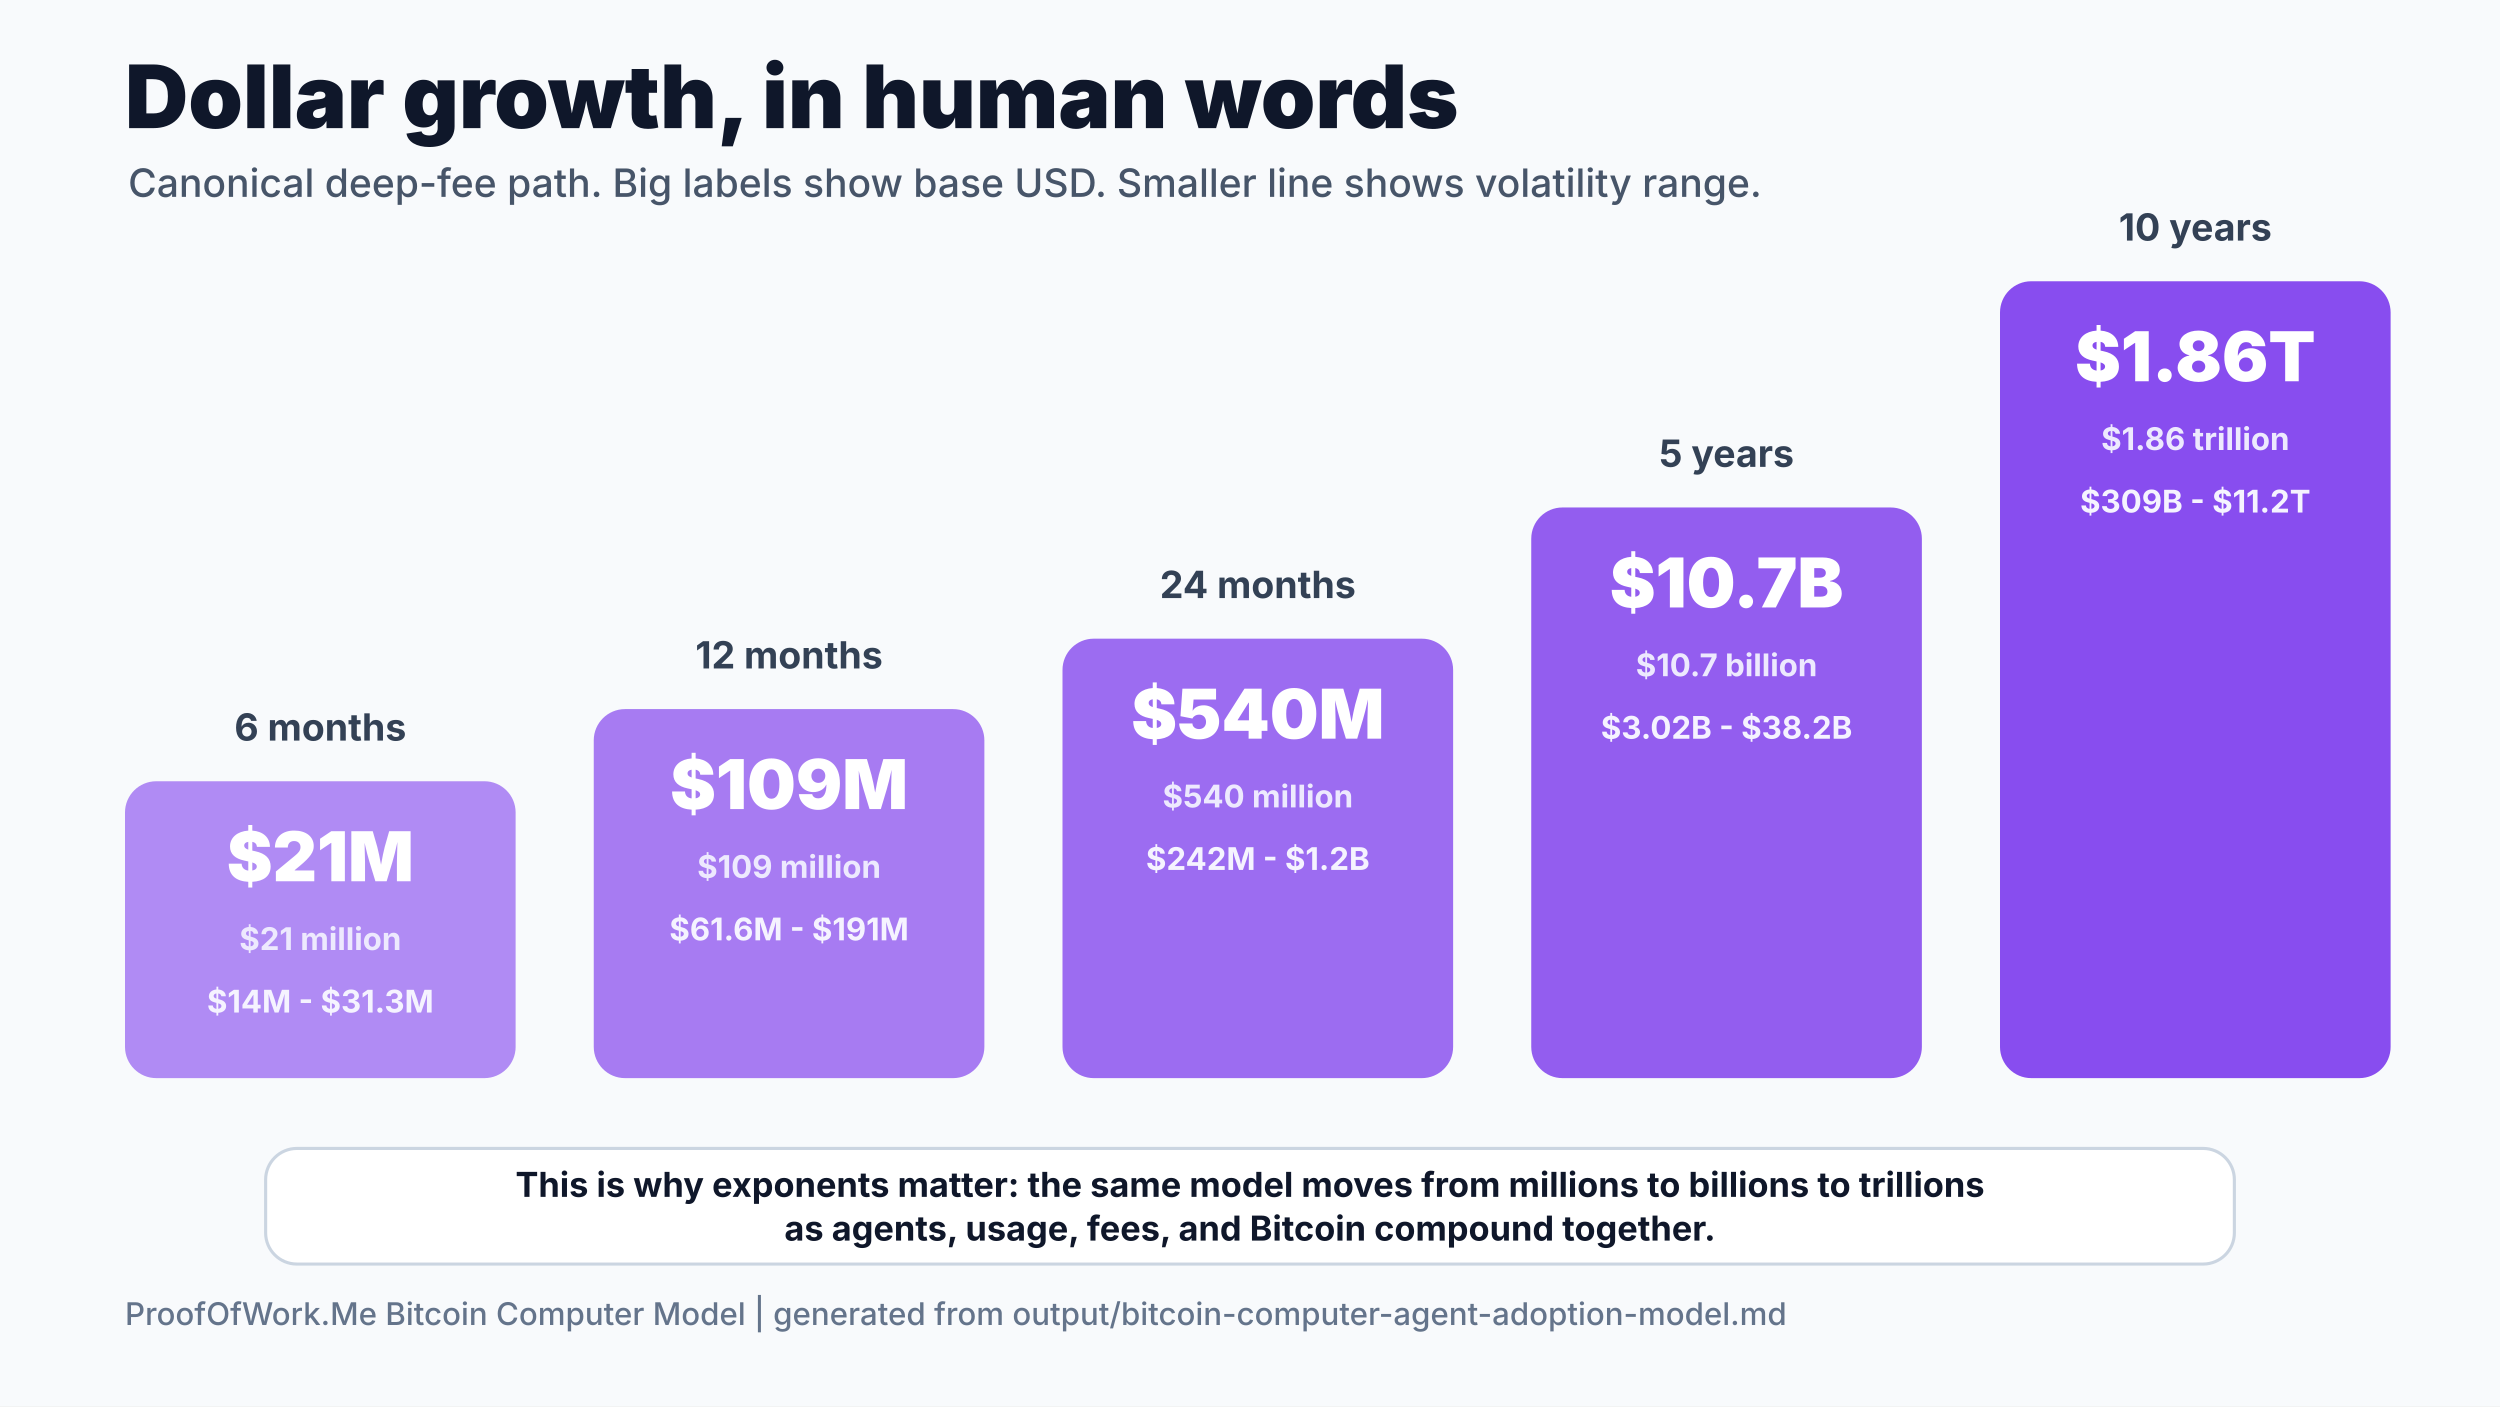
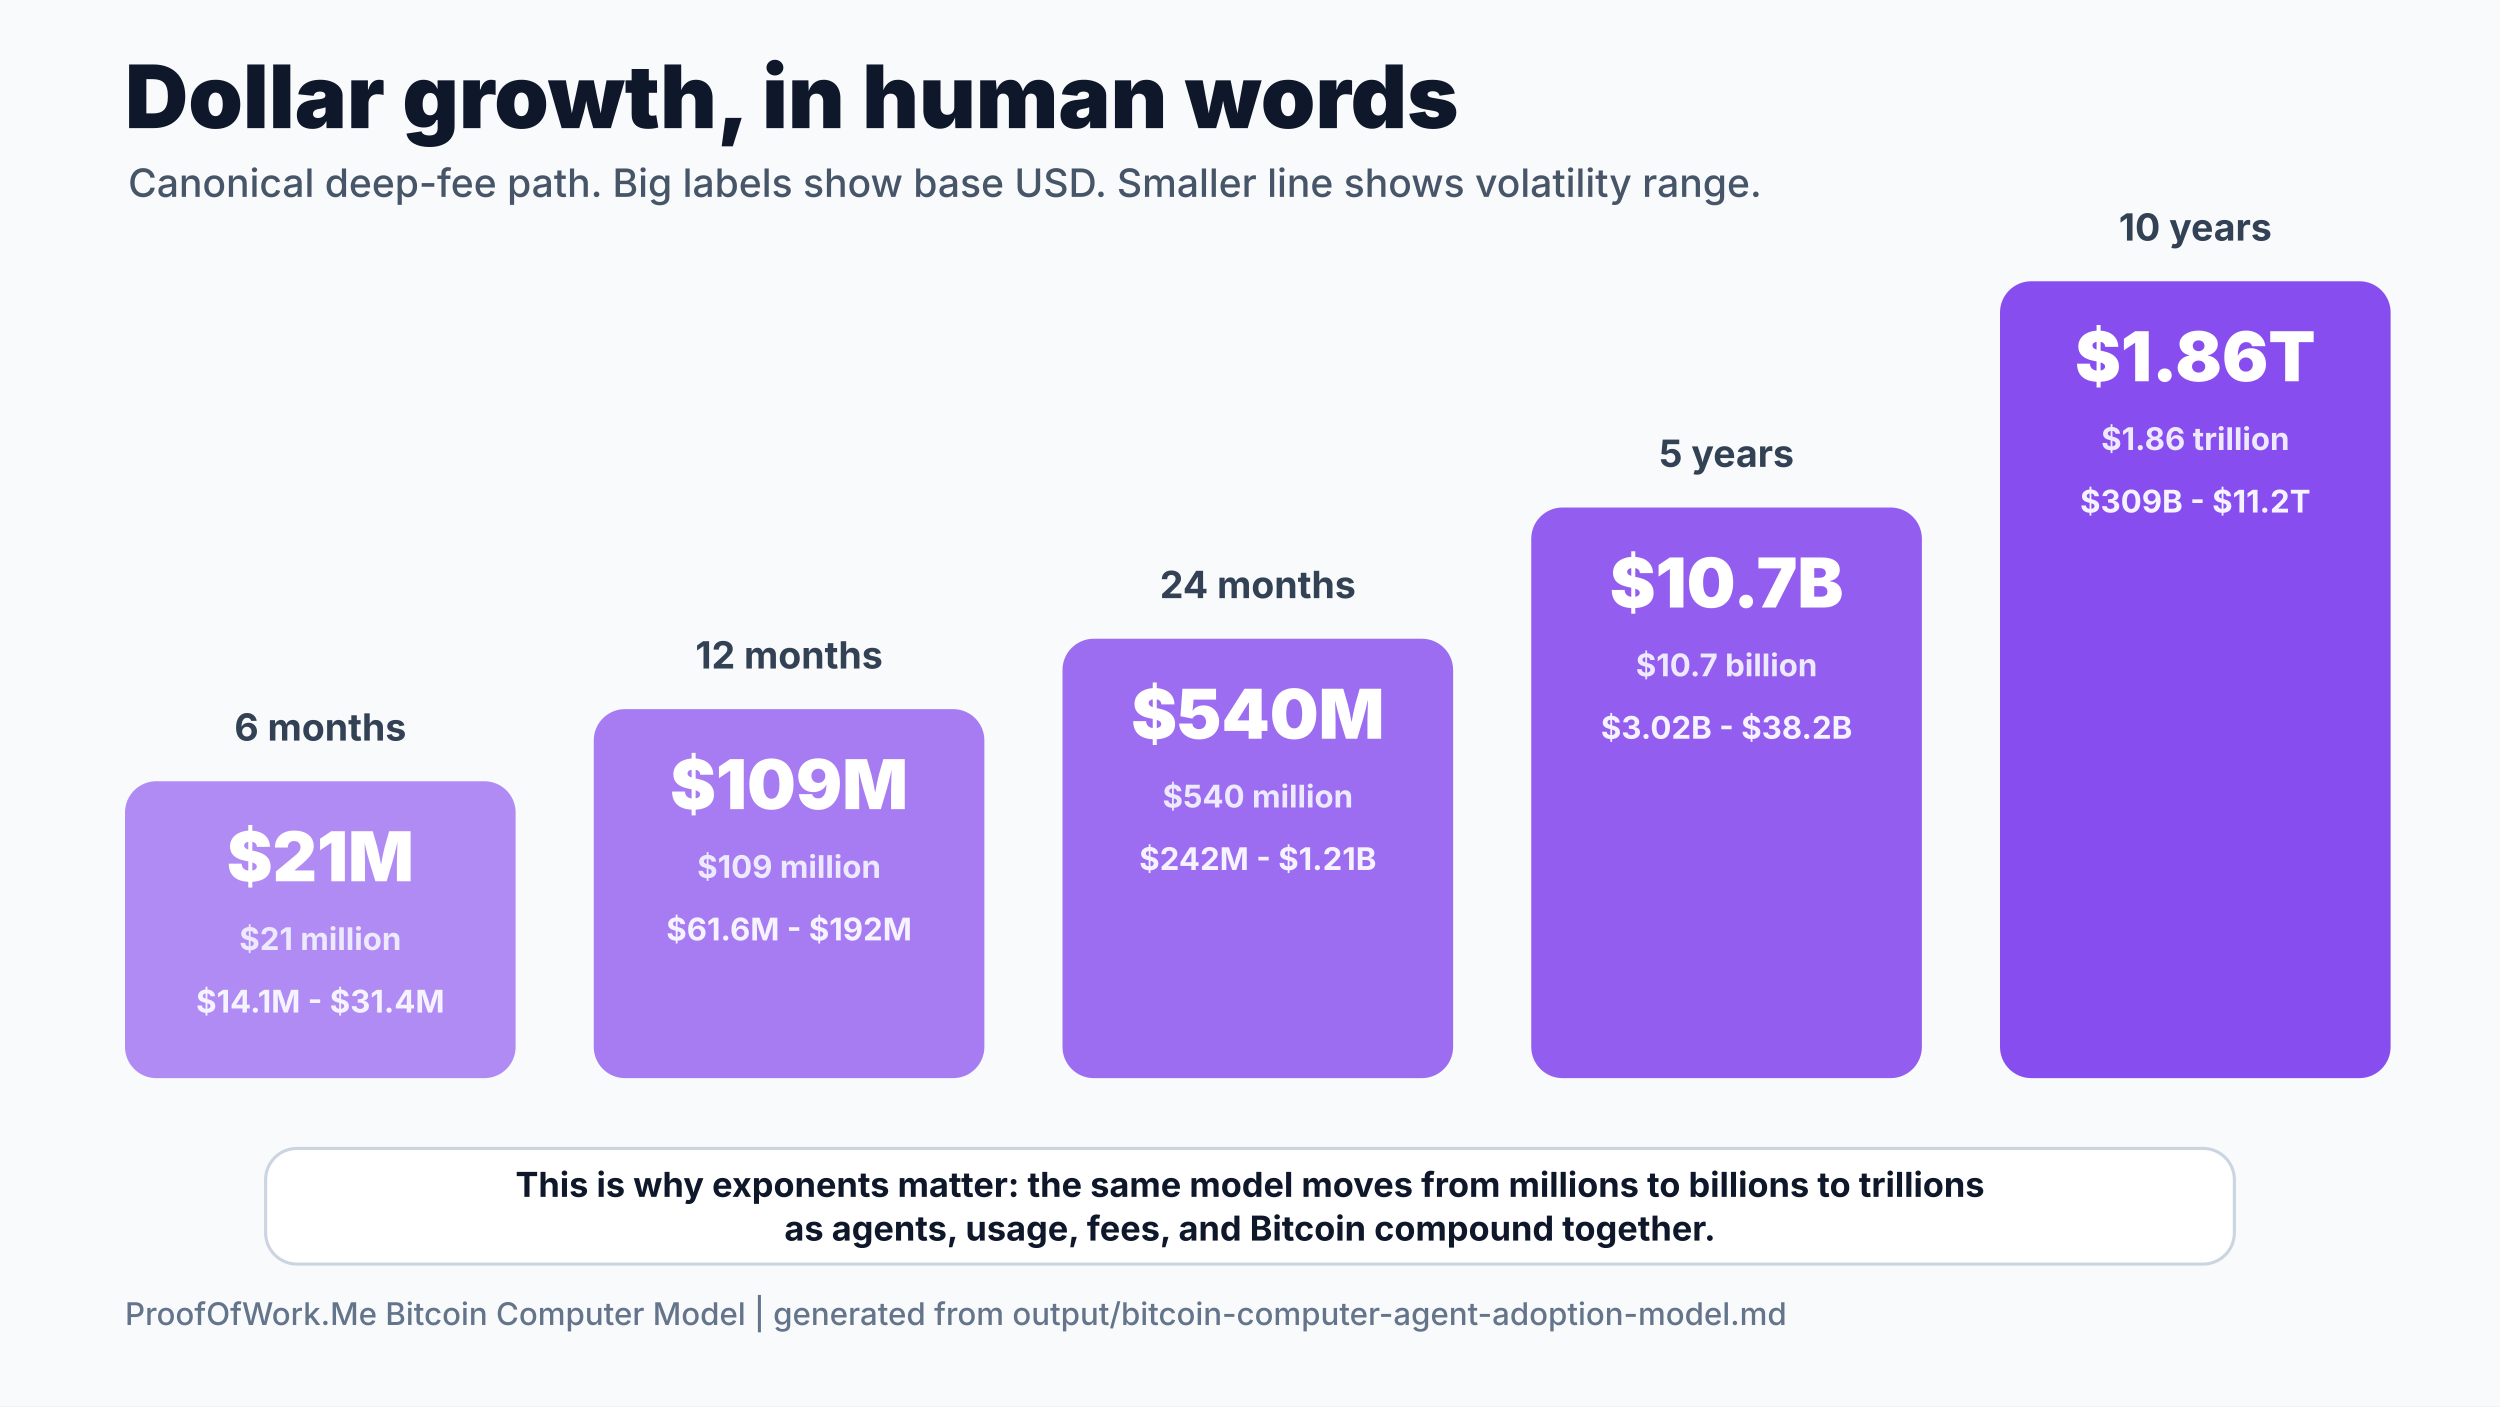
<svg xmlns="http://www.w3.org/2000/svg" width="1600" height="900" viewBox="0 0 1600 900">
  <rect width="1600" height="900" fill="#f8fafc" />
  <text x="80" y="82" text-anchor="start" font-family="Inter, ui-sans-serif, system-ui, -apple-system, BlinkMacSystemFont, Segoe UI, sans-serif" font-size="56" font-weight="850" fill="#0f172a">Dollar growth, in human words</text>
  <text x="82" y="126" text-anchor="start" font-family="Inter, ui-sans-serif, system-ui, -apple-system, BlinkMacSystemFont, Segoe UI, sans-serif" font-size="25" font-weight="500" fill="#475569">Canonical deep-fee path. Big labels show base USD. Smaller line shows volatility range.</text>
  <rect x="80" y="500" width="250" height="190" rx="20" fill="#7c3aed" opacity="0.58" />
  <text x="205" y="474" text-anchor="middle" font-family="Inter, ui-sans-serif, system-ui, -apple-system, BlinkMacSystemFont, Segoe UI, sans-serif" font-size="24" font-weight="750" fill="#334155">6 months</text>
  <text x="205" y="564" text-anchor="middle" font-family="Inter, ui-sans-serif, system-ui, -apple-system, BlinkMacSystemFont, Segoe UI, sans-serif" font-size="44" font-weight="900" fill="#ffffff">$21M</text>
  <text x="205" y="608" text-anchor="middle" font-family="Inter, ui-sans-serif, system-ui, -apple-system, BlinkMacSystemFont, Segoe UI, sans-serif" font-size="20" font-weight="650" fill="#ede9fe">$21 million</text>
-   <text x="205" y="648" text-anchor="middle" font-family="Inter, ui-sans-serif, system-ui, -apple-system, BlinkMacSystemFont, Segoe UI, sans-serif" font-size="20" font-weight="650" fill="#f5f3ff">$14M - $31.3M</text>
-   <rect x="380" y="453.821" width="250" height="236.179" rx="20" fill="#7c3aed" opacity="0.66" />
-   <text x="505" y="427.821" text-anchor="middle" font-family="Inter, ui-sans-serif, system-ui, -apple-system, BlinkMacSystemFont, Segoe UI, sans-serif" font-size="24" font-weight="750" fill="#334155">12 months</text>
-   <text x="505" y="517.821" text-anchor="middle" font-family="Inter, ui-sans-serif, system-ui, -apple-system, BlinkMacSystemFont, Segoe UI, sans-serif" font-size="44" font-weight="900" fill="#ffffff">$109M</text>
-   <text x="505" y="561.821" text-anchor="middle" font-family="Inter, ui-sans-serif, system-ui, -apple-system, BlinkMacSystemFont, Segoe UI, sans-serif" font-size="20" font-weight="650" fill="#ede9fe">$109 million</text>
-   <text x="505" y="601.821" text-anchor="middle" font-family="Inter, ui-sans-serif, system-ui, -apple-system, BlinkMacSystemFont, Segoe UI, sans-serif" font-size="20" font-weight="650" fill="#f5f3ff">$61.6M - $191M</text>
-   <rect x="680" y="408.754" width="250" height="281.246" rx="20" fill="#7c3aed" opacity="0.74" />
-   <text x="805" y="382.754" text-anchor="middle" font-family="Inter, ui-sans-serif, system-ui, -apple-system, BlinkMacSystemFont, Segoe UI, sans-serif" font-size="24" font-weight="750" fill="#334155">24 months</text>
-   <text x="805" y="472.754" text-anchor="middle" font-family="Inter, ui-sans-serif, system-ui, -apple-system, BlinkMacSystemFont, Segoe UI, sans-serif" font-size="44" font-weight="900" fill="#ffffff">$540M</text>
-   <text x="805" y="516.754" text-anchor="middle" font-family="Inter, ui-sans-serif, system-ui, -apple-system, BlinkMacSystemFont, Segoe UI, sans-serif" font-size="20" font-weight="650" fill="#ede9fe">$540 million</text>
-   <text x="805" y="556.754" text-anchor="middle" font-family="Inter, ui-sans-serif, system-ui, -apple-system, BlinkMacSystemFont, Segoe UI, sans-serif" font-size="20" font-weight="650" fill="#f5f3ff">$242M - $1.2B</text>
-   <rect x="980" y="324.782" width="250" height="365.218" rx="20" fill="#7c3aed" opacity="0.82" />
-   <text x="1105" y="298.782" text-anchor="middle" font-family="Inter, ui-sans-serif, system-ui, -apple-system, BlinkMacSystemFont, Segoe UI, sans-serif" font-size="24" font-weight="750" fill="#334155">5 years</text>
-   <text x="1105" y="388.782" text-anchor="middle" font-family="Inter, ui-sans-serif, system-ui, -apple-system, BlinkMacSystemFont, Segoe UI, sans-serif" font-size="44" font-weight="900" fill="#ffffff">$10.7B</text>
-   <text x="1105" y="432.782" text-anchor="middle" font-family="Inter, ui-sans-serif, system-ui, -apple-system, BlinkMacSystemFont, Segoe UI, sans-serif" font-size="20" font-weight="650" fill="#ede9fe">$10.7 billion</text>
-   <text x="1105" y="472.782" text-anchor="middle" font-family="Inter, ui-sans-serif, system-ui, -apple-system, BlinkMacSystemFont, Segoe UI, sans-serif" font-size="20" font-weight="650" fill="#f5f3ff">$3.02B - $38.2B</text>
+   <text x="205" y="648" text-anchor="middle" font-family="Inter, ui-sans-serif, system-ui, -apple-system, BlinkMacSystemFont, Segoe UI, sans-serif" font-size="20" font-weight="650" fill="#f5f3ff">$14.1M - $31.4M</text>
+   <rect x="380" y="453.839" width="250" height="236.161" rx="20" fill="#7c3aed" opacity="0.66" />
+   <text x="505" y="427.839" text-anchor="middle" font-family="Inter, ui-sans-serif, system-ui, -apple-system, BlinkMacSystemFont, Segoe UI, sans-serif" font-size="24" font-weight="750" fill="#334155">12 months</text>
+   <text x="505" y="517.839" text-anchor="middle" font-family="Inter, ui-sans-serif, system-ui, -apple-system, BlinkMacSystemFont, Segoe UI, sans-serif" font-size="44" font-weight="900" fill="#ffffff">$109M</text>
+   <text x="505" y="561.839" text-anchor="middle" font-family="Inter, ui-sans-serif, system-ui, -apple-system, BlinkMacSystemFont, Segoe UI, sans-serif" font-size="20" font-weight="650" fill="#ede9fe">$109 million</text>
+   <text x="505" y="601.839" text-anchor="middle" font-family="Inter, ui-sans-serif, system-ui, -apple-system, BlinkMacSystemFont, Segoe UI, sans-serif" font-size="20" font-weight="650" fill="#f5f3ff">$61.6M - $192M</text>
+   <rect x="680" y="408.796" width="250" height="281.204" rx="20" fill="#7c3aed" opacity="0.74" />
+   <text x="805" y="382.796" text-anchor="middle" font-family="Inter, ui-sans-serif, system-ui, -apple-system, BlinkMacSystemFont, Segoe UI, sans-serif" font-size="24" font-weight="750" fill="#334155">24 months</text>
+   <text x="805" y="472.796" text-anchor="middle" font-family="Inter, ui-sans-serif, system-ui, -apple-system, BlinkMacSystemFont, Segoe UI, sans-serif" font-size="44" font-weight="900" fill="#ffffff">$540M</text>
+   <text x="805" y="516.796" text-anchor="middle" font-family="Inter, ui-sans-serif, system-ui, -apple-system, BlinkMacSystemFont, Segoe UI, sans-serif" font-size="20" font-weight="650" fill="#ede9fe">$540 million</text>
+   <text x="805" y="556.796" text-anchor="middle" font-family="Inter, ui-sans-serif, system-ui, -apple-system, BlinkMacSystemFont, Segoe UI, sans-serif" font-size="20" font-weight="650" fill="#f5f3ff">$242M - $1.21B</text>
+   <rect x="980" y="324.81" width="250" height="365.19" rx="20" fill="#7c3aed" opacity="0.82" />
+   <text x="1105" y="298.81" text-anchor="middle" font-family="Inter, ui-sans-serif, system-ui, -apple-system, BlinkMacSystemFont, Segoe UI, sans-serif" font-size="24" font-weight="750" fill="#334155">5 years</text>
+   <text x="1105" y="388.81" text-anchor="middle" font-family="Inter, ui-sans-serif, system-ui, -apple-system, BlinkMacSystemFont, Segoe UI, sans-serif" font-size="44" font-weight="900" fill="#ffffff">$10.7B</text>
+   <text x="1105" y="432.81" text-anchor="middle" font-family="Inter, ui-sans-serif, system-ui, -apple-system, BlinkMacSystemFont, Segoe UI, sans-serif" font-size="20" font-weight="650" fill="#ede9fe">$10.7 billion</text>
+   <text x="1105" y="472.81" text-anchor="middle" font-family="Inter, ui-sans-serif, system-ui, -apple-system, BlinkMacSystemFont, Segoe UI, sans-serif" font-size="20" font-weight="650" fill="#f5f3ff">$3.02B - $38.2B</text>
  <rect x="1280" y="180" width="250" height="510" rx="20" fill="#7c3aed" opacity="0.9" />
  <text x="1405" y="154" text-anchor="middle" font-family="Inter, ui-sans-serif, system-ui, -apple-system, BlinkMacSystemFont, Segoe UI, sans-serif" font-size="24" font-weight="750" fill="#334155">10 years</text>
  <text x="1405" y="244" text-anchor="middle" font-family="Inter, ui-sans-serif, system-ui, -apple-system, BlinkMacSystemFont, Segoe UI, sans-serif" font-size="44" font-weight="900" fill="#ffffff">$1.86T</text>
  <text x="1405" y="288" text-anchor="middle" font-family="Inter, ui-sans-serif, system-ui, -apple-system, BlinkMacSystemFont, Segoe UI, sans-serif" font-size="20" font-weight="650" fill="#ede9fe">$1.86 trillion</text>
  <text x="1405" y="328" text-anchor="middle" font-family="Inter, ui-sans-serif, system-ui, -apple-system, BlinkMacSystemFont, Segoe UI, sans-serif" font-size="20" font-weight="650" fill="#f5f3ff">$309B - $11.2T</text>
  <rect x="170" y="735" width="1260" height="74" rx="20" fill="#ffffff" stroke="#cbd5e1" stroke-width="2" />
  <text x="800" y="766" text-anchor="middle" font-family="Inter, ui-sans-serif, system-ui, -apple-system, BlinkMacSystemFont, Segoe UI, sans-serif" font-size="22" font-weight="700" fill="#0f172a">This is why exponents matter: the same model moves from millions to billions to trillions</text>
  <text x="800" y="794" text-anchor="middle" font-family="Inter, ui-sans-serif, system-ui, -apple-system, BlinkMacSystemFont, Segoe UI, sans-serif" font-size="22" font-weight="700" fill="#0f172a">as agents, usage, fees, and Bitcoin compound together.</text>
  <text x="80" y="848" text-anchor="start" font-family="Inter, ui-sans-serif, system-ui, -apple-system, BlinkMacSystemFont, Segoe UI, sans-serif" font-size="20" font-weight="500" fill="#64748b">ProofOfWork.Me Bitcoin Computer Model | generated from output/bitcoin-computer-agent-adoption-model.md</text>
</svg>
